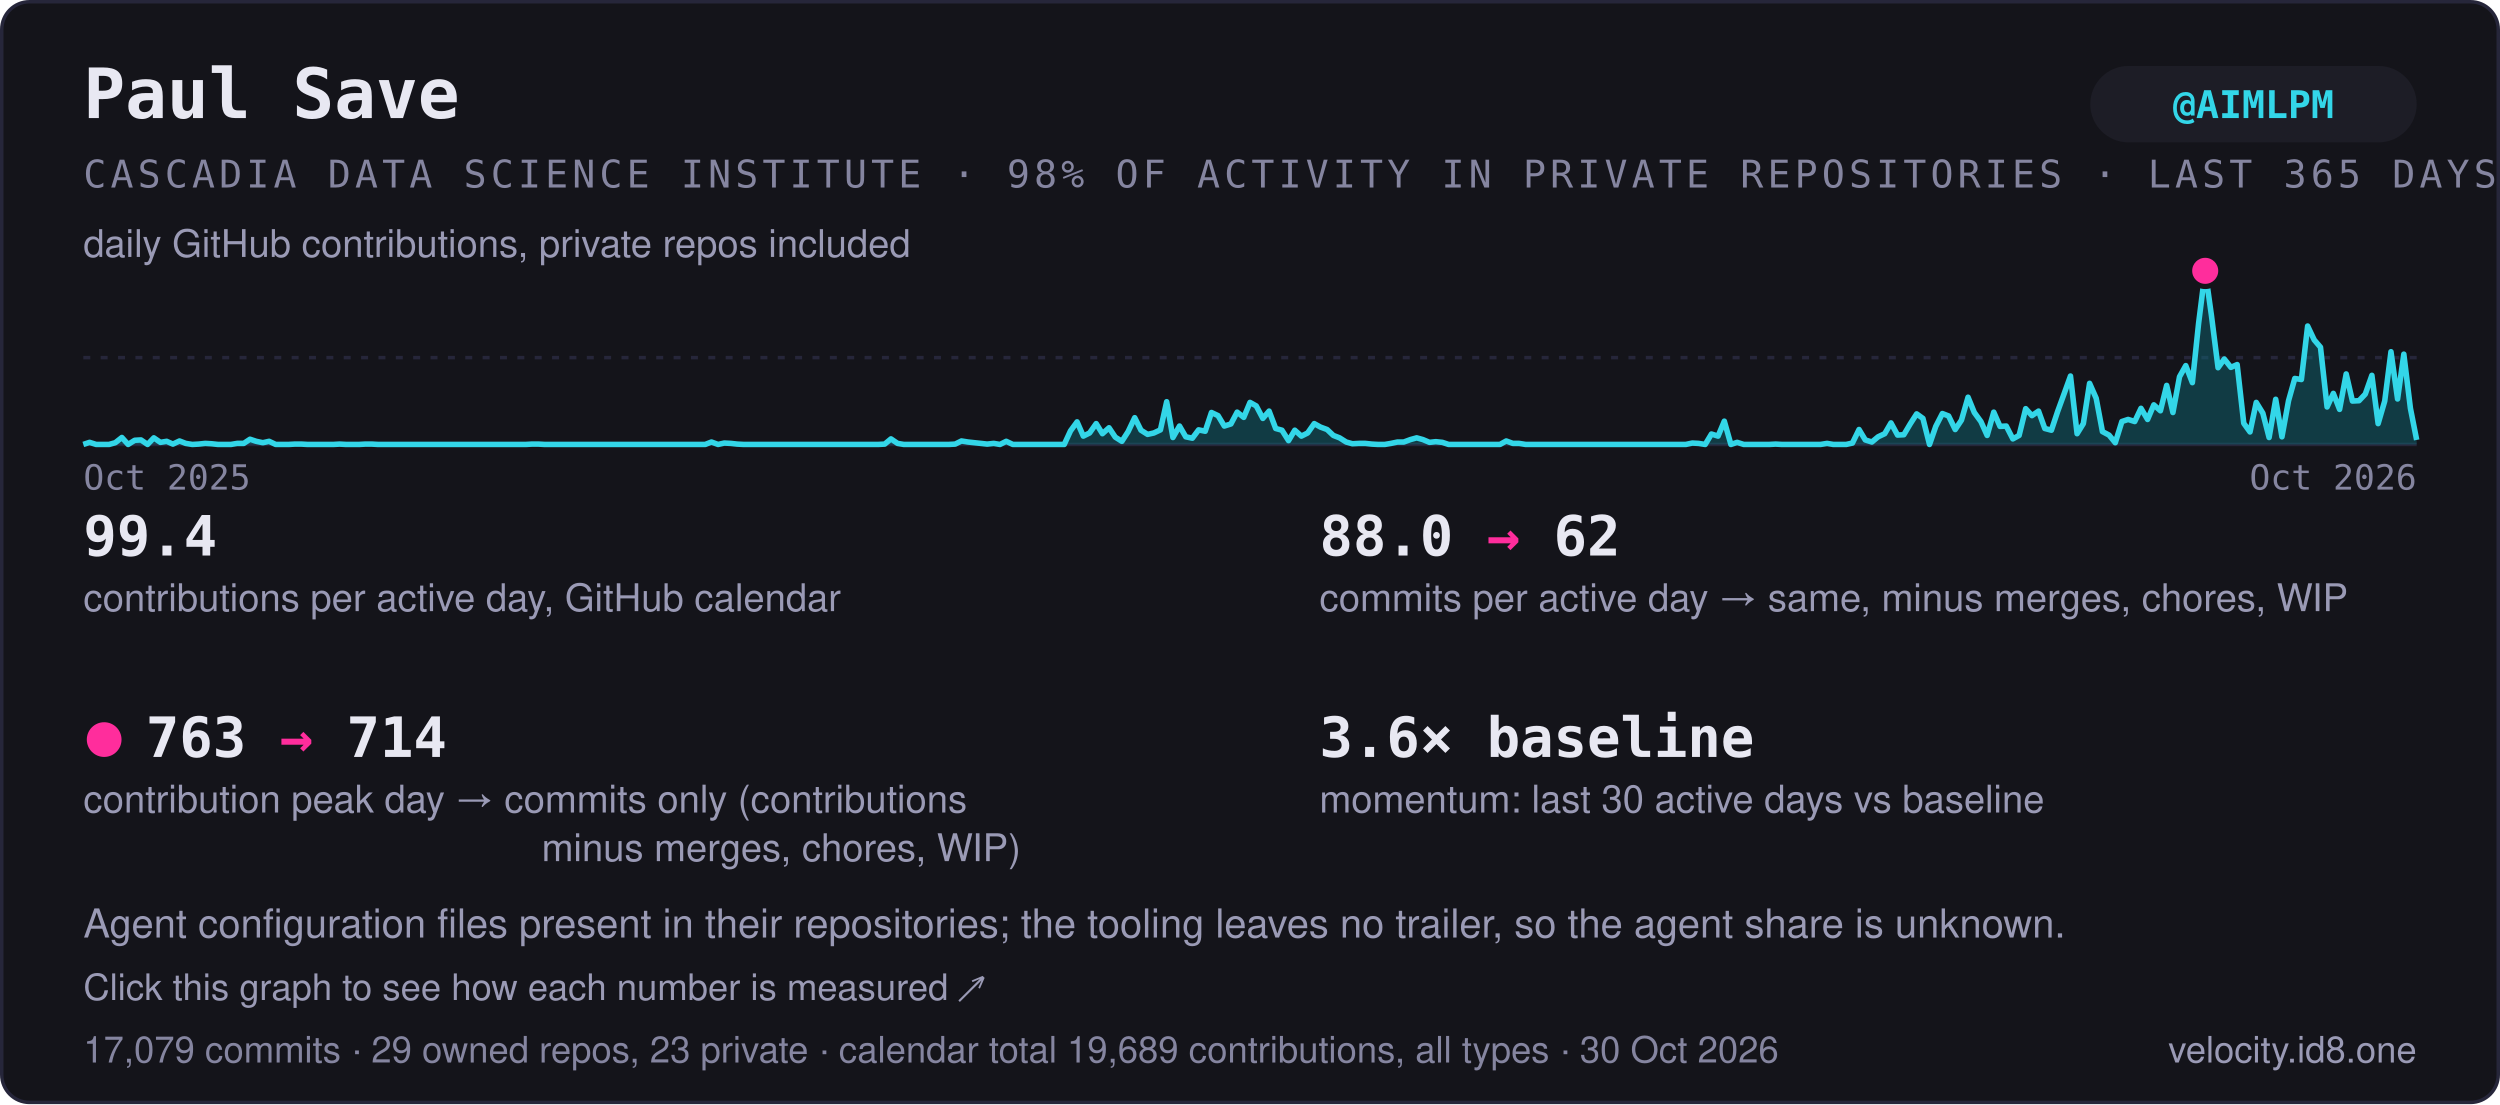
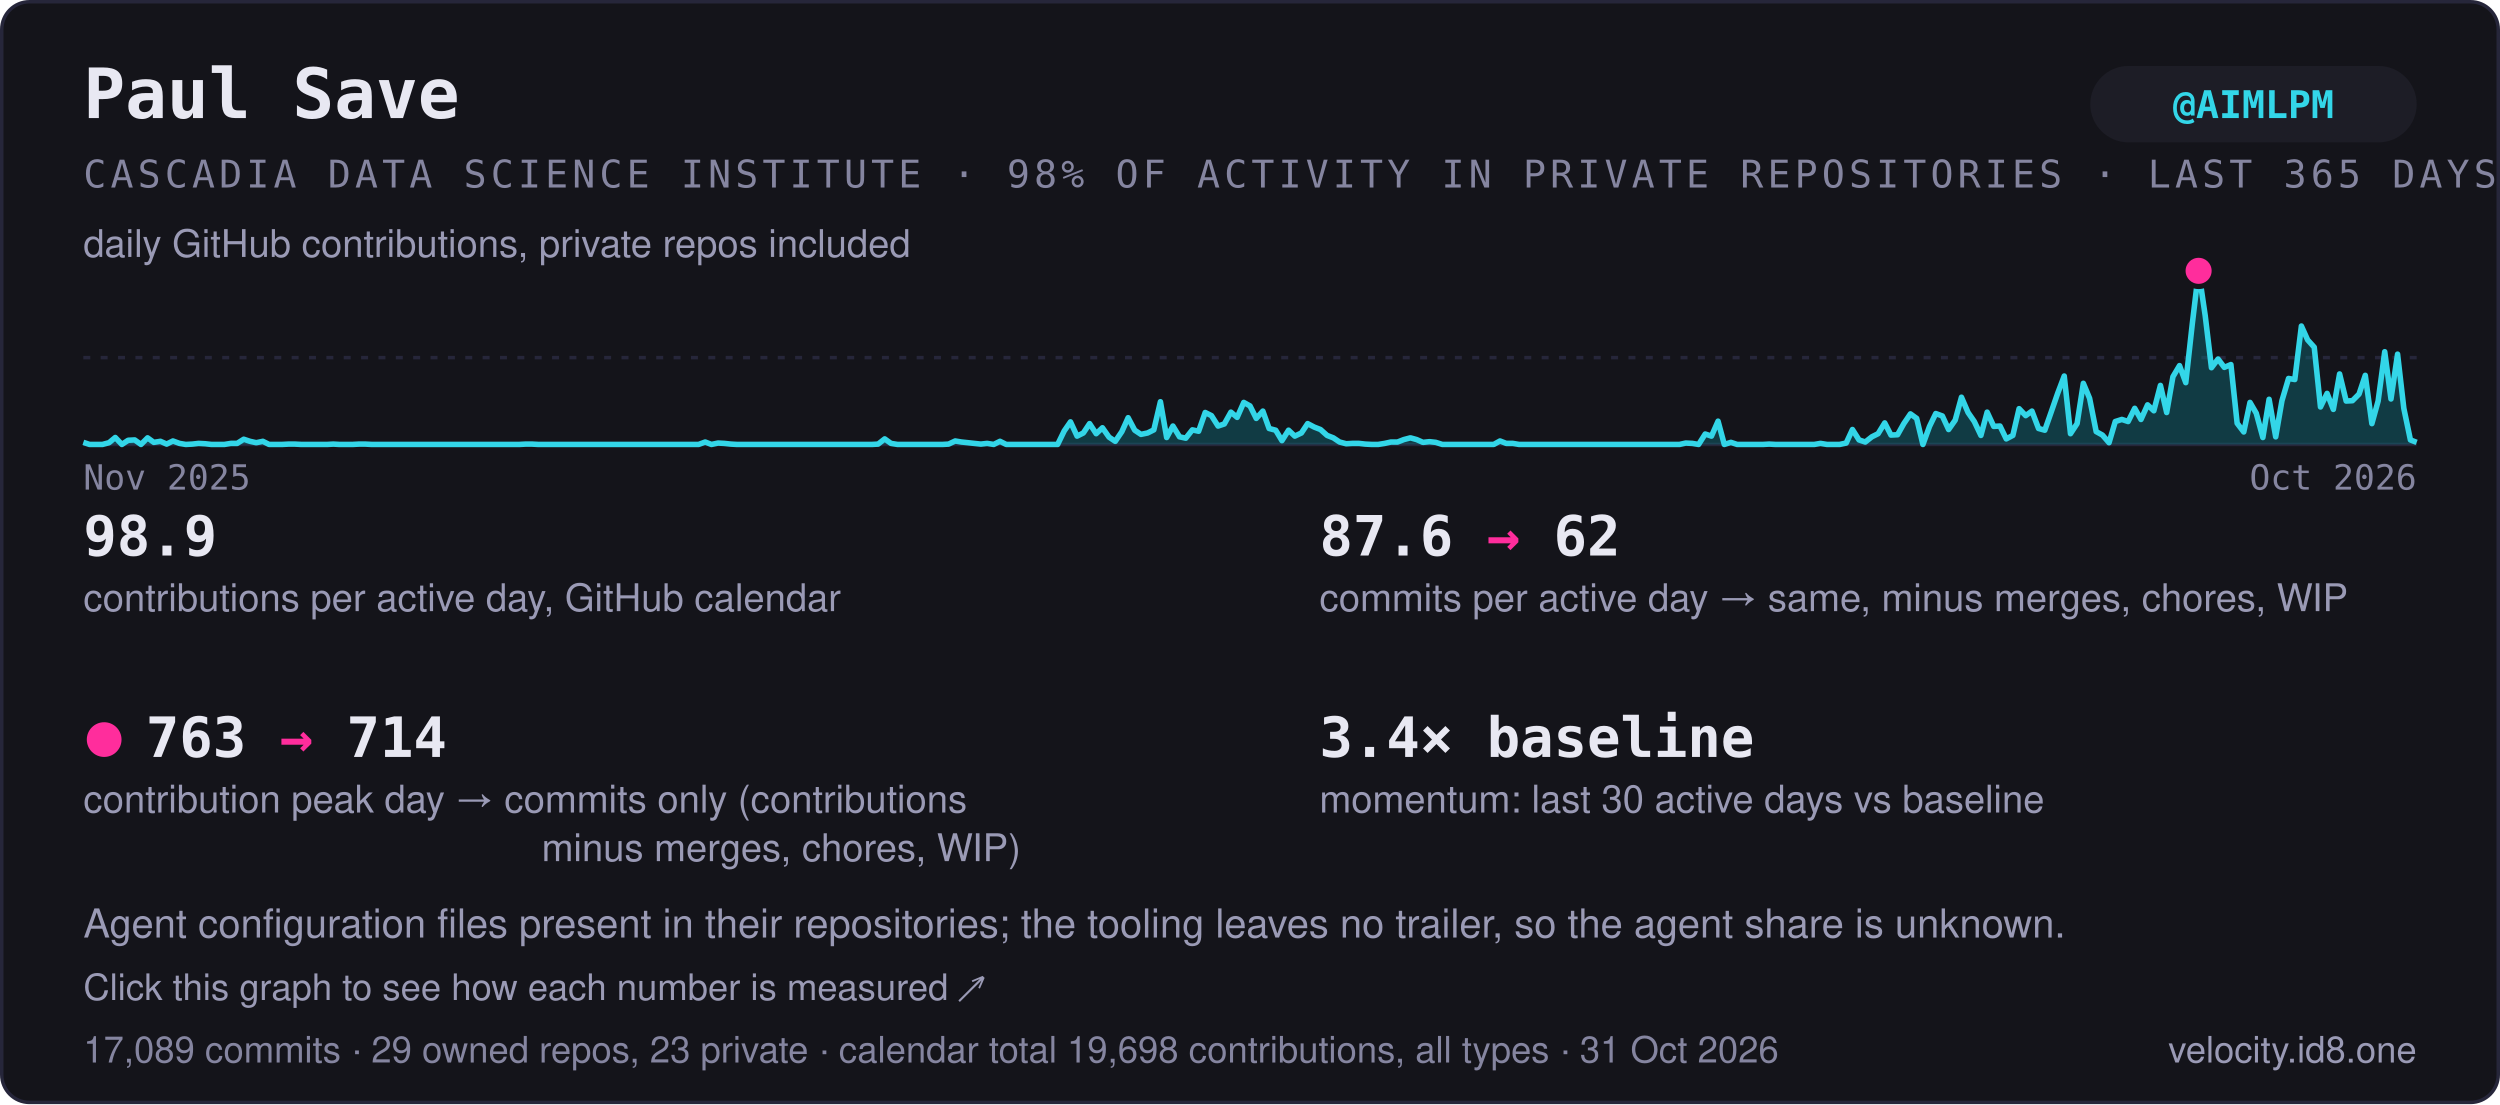
<svg xmlns="http://www.w3.org/2000/svg" width="720" height="318" viewBox="0 0 720 318" role="img" aria-label="Paul Save: Velocity Graph">
  <rect x="0.5" y="0.5" width="719" height="317" rx="8" fill="#14141A" stroke="#26263A" />
  <text x="24" y="34" font-family="Departure Mono, JetBrains Mono, ui-monospace, Menlo, monospace" font-size="20" font-weight="700" fill="#E8E8F2">Paul Save</text>
  <text x="24" y="54" font-family="Departure Mono, JetBrains Mono, ui-monospace, Menlo, monospace" font-size="11" letter-spacing="1.2" fill="#8585A0">CASCADIA DATA SCIENCE INSTITUTE · 98% OF ACTIVITY IN PRIVATE REPOSITORIES · LAST 365 DAYS</text>
  <rect x="602" y="19" width="94" height="22" rx="11" fill="#1D1D26" />
  <text x="649" y="34" text-anchor="middle" font-family="Departure Mono, JetBrains Mono, ui-monospace, Menlo, monospace" font-size="11" font-weight="600" fill="#33D6E8">@AIMLPM</text>
  <line x1="24" x2="696" y1="128" y2="128" stroke="#26263A" />
  <line x1="24" x2="696" y1="103.0" y2="103.0" stroke="#26263A" stroke-dasharray="2 3" />
-   <path d="M24.0,128.0 L25.8,127.4 L27.7,128.0 L29.5,128.0 L31.4,128.0 L33.2,127.5 L35.1,126.0 L36.9,128.0 L38.8,126.8 L40.6,126.7 L42.5,128.0 L44.3,126.1 L46.2,127.4 L48.0,127.1 L49.8,127.9 L51.7,127.0 L53.5,127.7 L55.4,128.0 L57.2,127.9 L59.1,127.7 L60.9,127.8 L62.8,128.0 L64.6,128.0 L66.5,128.0 L68.3,127.7 L70.2,127.7 L72.0,126.5 L73.8,127.1 L75.7,127.5 L77.5,127.1 L79.4,128.0 L81.2,128.0 L83.1,128.0 L84.9,127.9 L86.8,127.9 L88.6,128.0 L90.5,128.0 L92.3,128.0 L94.2,128.0 L96.0,128.0 L97.8,127.9 L99.7,128.0 L101.5,128.0 L103.4,128.0 L105.2,127.9 L107.1,127.9 L108.9,128.0 L110.8,128.0 L112.6,128.0 L114.5,128.0 L116.3,128.0 L118.2,128.0 L120.0,128.0 L121.8,128.0 L123.7,128.0 L125.5,128.0 L127.4,128.0 L129.2,128.0 L131.1,128.0 L132.9,128.0 L134.8,128.0 L136.6,128.0 L138.5,128.0 L140.3,128.0 L142.2,128.0 L144.0,128.0 L145.8,128.0 L147.7,128.0 L149.5,128.0 L151.4,128.0 L153.2,127.9 L155.1,127.9 L156.9,128.0 L158.8,128.0 L160.6,128.0 L162.5,128.0 L164.3,128.0 L166.2,128.0 L168.0,128.0 L169.8,128.0 L171.7,128.0 L173.5,128.0 L175.4,128.0 L177.2,128.0 L179.1,128.0 L180.9,128.0 L182.8,128.0 L184.6,128.0 L186.5,128.0 L188.3,128.0 L190.2,128.0 L192.0,128.0 L193.8,128.0 L195.7,128.0 L197.5,128.0 L199.4,128.0 L201.2,128.0 L203.1,128.0 L204.9,127.3 L206.8,128.0 L208.6,127.6 L210.5,127.7 L212.3,127.9 L214.2,128.0 L216.0,128.0 L217.8,128.0 L219.7,128.0 L221.5,128.0 L223.4,128.0 L225.2,128.0 L227.1,128.0 L228.9,128.0 L230.8,128.0 L232.6,128.0 L234.5,128.0 L236.3,128.0 L238.2,128.0 L240.0,128.0 L241.8,128.0 L243.7,128.0 L245.5,128.0 L247.4,128.0 L249.2,128.0 L251.1,128.0 L252.9,128.0 L254.8,127.9 L256.6,126.4 L258.5,127.7 L260.3,128.0 L262.2,128.0 L264.0,128.0 L265.8,128.0 L267.7,128.0 L269.5,128.0 L271.4,128.0 L273.2,128.0 L275.1,127.9 L276.9,127.0 L278.8,127.3 L280.6,127.5 L282.5,127.7 L284.3,127.9 L286.2,127.7 L288.0,128.0 L289.8,127.1 L291.7,128.0 L293.5,128.0 L295.4,128.0 L297.2,128.0 L299.1,128.0 L300.9,128.0 L302.8,128.0 L304.6,128.0 L306.5,128.0 L308.3,124.1 L310.2,121.5 L312.0,125.6 L313.8,124.7 L315.7,122.0 L317.5,124.9 L319.4,123.2 L321.2,125.9 L323.1,127.1 L324.9,124.3 L326.8,120.3 L328.6,123.9 L330.5,125.1 L332.3,124.7 L334.2,123.8 L336.0,115.7 L337.8,126.0 L339.7,122.7 L341.5,125.8 L343.4,126.2 L345.2,123.8 L347.1,124.2 L348.9,118.8 L350.8,119.7 L352.6,122.7 L354.5,122.1 L356.3,118.7 L358.2,120.2 L360.0,115.9 L361.8,116.9 L363.7,120.5 L365.5,118.4 L367.4,123.4 L369.2,123.9 L371.1,126.9 L372.9,123.9 L374.8,125.6 L376.6,124.7 L378.5,122.0 L380.3,123.0 L382.2,123.7 L384.0,125.4 L385.8,126.1 L387.7,127.3 L389.5,127.8 L391.4,127.7 L393.2,127.7 L395.1,127.9 L396.9,128.0 L398.8,128.0 L400.6,127.7 L402.5,127.3 L404.3,127.3 L406.2,126.6 L408.0,126.1 L409.8,126.6 L411.7,127.4 L413.5,127.2 L415.4,127.4 L417.2,128.0 L419.1,128.0 L420.9,128.0 L422.8,128.0 L424.6,128.0 L426.5,128.0 L428.3,128.0 L430.2,128.0 L432.0,128.0 L433.8,127.0 L435.7,127.7 L437.5,127.7 L439.4,128.0 L441.2,128.0 L443.1,128.0 L444.9,128.0 L446.8,128.0 L448.6,128.0 L450.5,128.0 L452.3,128.0 L454.2,128.0 L456.0,128.0 L457.8,128.0 L459.7,128.0 L461.5,128.0 L463.4,128.0 L465.2,128.0 L467.1,128.0 L468.9,128.0 L470.8,128.0 L472.6,128.0 L474.5,128.0 L476.3,128.0 L478.2,128.0 L480.0,128.0 L481.8,128.0 L483.7,128.0 L485.5,128.0 L487.4,127.6 L489.2,127.7 L491.1,128.0 L492.9,125.0 L494.8,125.6 L496.6,121.3 L498.5,128.0 L500.3,127.4 L502.2,128.0 L504.0,128.0 L505.8,128.0 L507.7,128.0 L509.5,128.0 L511.4,127.9 L513.2,128.0 L515.1,128.0 L516.9,128.0 L518.8,128.0 L520.6,128.0 L522.5,128.0 L524.3,128.0 L526.2,127.7 L528.0,128.0 L529.8,128.0 L531.7,128.0 L533.5,127.6 L535.4,123.7 L537.2,126.7 L539.1,127.3 L540.9,125.8 L542.8,124.9 L544.6,121.8 L546.5,125.3 L548.3,125.2 L550.2,122.0 L552.0,119.2 L553.8,120.5 L555.7,128.0 L557.5,122.8 L559.4,119.1 L561.2,119.8 L563.1,123.7 L564.9,121.0 L566.8,114.4 L568.6,118.8 L570.5,121.4 L572.3,125.4 L574.2,118.7 L576.0,122.8 L577.8,122.7 L579.7,126.4 L581.5,125.4 L583.4,117.7 L585.2,119.7 L587.1,118.4 L588.9,123.4 L590.8,123.9 L592.6,118.5 L594.5,113.3 L596.3,108.3 L598.2,124.9 L600.0,122.0 L601.8,110.4 L603.7,114.7 L605.5,124.3 L607.4,125.3 L609.2,127.5 L611.1,121.4 L612.9,120.8 L614.8,121.4 L616.6,117.6 L618.5,120.8 L620.3,116.6 L622.2,118.3 L624.0,111.0 L625.8,118.8 L627.7,108.5 L629.5,105.3 L631.4,110.2 L633.2,93.1 L635.1,78.0 L636.9,90.9 L638.8,105.9 L640.6,103.4 L642.5,105.8 L644.3,105.0 L646.2,121.9 L648.0,124.4 L649.8,115.9 L651.7,119.0 L653.5,126.0 L655.4,115.0 L657.2,125.8 L659.1,115.4 L660.9,109.0 L662.8,109.3 L664.6,93.9 L666.5,97.9 L668.3,100.0 L670.2,117.2 L672.0,113.3 L673.8,117.9 L675.7,107.7 L677.5,115.5 L679.4,115.4 L681.2,113.5 L683.1,108.1 L684.9,122.0 L686.8,115.5 L688.6,101.3 L690.5,114.9 L692.3,102.0 L694.2,117.6 L696.0,126.7 L696.0,128 L24,128 Z" fill="#0F6B78" fill-opacity="0.45" />
-   <path d="M24.0,128.0 L25.8,127.4 L27.7,128.0 L29.5,128.0 L31.4,128.0 L33.2,127.5 L35.1,126.0 L36.9,128.0 L38.8,126.8 L40.6,126.7 L42.5,128.0 L44.3,126.1 L46.2,127.4 L48.0,127.1 L49.8,127.9 L51.7,127.0 L53.5,127.7 L55.4,128.0 L57.2,127.9 L59.1,127.7 L60.9,127.8 L62.8,128.0 L64.6,128.0 L66.5,128.0 L68.3,127.7 L70.2,127.7 L72.0,126.5 L73.8,127.1 L75.7,127.5 L77.5,127.1 L79.4,128.0 L81.2,128.0 L83.1,128.0 L84.9,127.9 L86.8,127.9 L88.6,128.0 L90.5,128.0 L92.3,128.0 L94.2,128.0 L96.0,128.0 L97.8,127.9 L99.7,128.0 L101.5,128.0 L103.4,128.0 L105.2,127.9 L107.1,127.9 L108.9,128.0 L110.8,128.0 L112.6,128.0 L114.5,128.0 L116.3,128.0 L118.2,128.0 L120.0,128.0 L121.8,128.0 L123.7,128.0 L125.5,128.0 L127.4,128.0 L129.2,128.0 L131.1,128.0 L132.9,128.0 L134.8,128.0 L136.6,128.0 L138.5,128.0 L140.3,128.0 L142.2,128.0 L144.0,128.0 L145.8,128.0 L147.7,128.0 L149.5,128.0 L151.4,128.0 L153.2,127.9 L155.1,127.9 L156.9,128.0 L158.8,128.0 L160.6,128.0 L162.5,128.0 L164.3,128.0 L166.2,128.0 L168.0,128.0 L169.8,128.0 L171.7,128.0 L173.5,128.0 L175.4,128.0 L177.2,128.0 L179.1,128.0 L180.9,128.0 L182.8,128.0 L184.6,128.0 L186.5,128.0 L188.3,128.0 L190.2,128.0 L192.0,128.0 L193.8,128.0 L195.7,128.0 L197.5,128.0 L199.4,128.0 L201.2,128.0 L203.1,128.0 L204.9,127.3 L206.8,128.0 L208.6,127.6 L210.5,127.7 L212.3,127.9 L214.2,128.0 L216.0,128.0 L217.8,128.0 L219.7,128.0 L221.5,128.0 L223.4,128.0 L225.2,128.0 L227.1,128.0 L228.9,128.0 L230.8,128.0 L232.6,128.0 L234.5,128.0 L236.3,128.0 L238.2,128.0 L240.0,128.0 L241.8,128.0 L243.7,128.0 L245.5,128.0 L247.4,128.0 L249.2,128.0 L251.1,128.0 L252.9,128.0 L254.8,127.9 L256.6,126.4 L258.5,127.7 L260.3,128.0 L262.2,128.0 L264.0,128.0 L265.8,128.0 L267.7,128.0 L269.5,128.0 L271.4,128.0 L273.2,128.0 L275.1,127.9 L276.9,127.0 L278.8,127.3 L280.6,127.5 L282.5,127.7 L284.3,127.9 L286.2,127.7 L288.0,128.0 L289.8,127.1 L291.7,128.0 L293.5,128.0 L295.4,128.0 L297.2,128.0 L299.1,128.0 L300.9,128.0 L302.8,128.0 L304.6,128.0 L306.5,128.0 L308.3,124.1 L310.2,121.5 L312.0,125.6 L313.8,124.7 L315.7,122.0 L317.5,124.9 L319.4,123.2 L321.2,125.9 L323.1,127.1 L324.9,124.3 L326.8,120.3 L328.6,123.9 L330.5,125.1 L332.3,124.7 L334.2,123.8 L336.0,115.7 L337.8,126.0 L339.7,122.7 L341.5,125.8 L343.4,126.2 L345.2,123.8 L347.1,124.2 L348.9,118.8 L350.8,119.7 L352.6,122.7 L354.5,122.1 L356.3,118.7 L358.2,120.2 L360.0,115.9 L361.8,116.9 L363.7,120.5 L365.5,118.4 L367.4,123.4 L369.2,123.9 L371.1,126.9 L372.9,123.9 L374.8,125.6 L376.6,124.7 L378.5,122.0 L380.3,123.0 L382.2,123.7 L384.0,125.4 L385.8,126.1 L387.7,127.3 L389.5,127.8 L391.4,127.7 L393.2,127.7 L395.1,127.9 L396.9,128.0 L398.8,128.0 L400.6,127.7 L402.5,127.3 L404.3,127.3 L406.2,126.6 L408.0,126.1 L409.8,126.6 L411.7,127.4 L413.5,127.2 L415.4,127.4 L417.2,128.0 L419.1,128.0 L420.9,128.0 L422.8,128.0 L424.6,128.0 L426.5,128.0 L428.3,128.0 L430.2,128.0 L432.0,128.0 L433.8,127.0 L435.7,127.7 L437.5,127.7 L439.4,128.0 L441.2,128.0 L443.1,128.0 L444.9,128.0 L446.8,128.0 L448.6,128.0 L450.5,128.0 L452.3,128.0 L454.2,128.0 L456.0,128.0 L457.8,128.0 L459.7,128.0 L461.5,128.0 L463.4,128.0 L465.2,128.0 L467.1,128.0 L468.9,128.0 L470.8,128.0 L472.6,128.0 L474.5,128.0 L476.3,128.0 L478.2,128.0 L480.0,128.0 L481.8,128.0 L483.7,128.0 L485.5,128.0 L487.4,127.6 L489.2,127.7 L491.1,128.0 L492.9,125.0 L494.8,125.6 L496.6,121.3 L498.5,128.0 L500.3,127.4 L502.2,128.0 L504.0,128.0 L505.8,128.0 L507.7,128.0 L509.5,128.0 L511.4,127.9 L513.2,128.0 L515.1,128.0 L516.9,128.0 L518.8,128.0 L520.6,128.0 L522.5,128.0 L524.3,128.0 L526.2,127.7 L528.0,128.0 L529.8,128.0 L531.7,128.0 L533.5,127.6 L535.4,123.7 L537.2,126.7 L539.1,127.3 L540.9,125.8 L542.8,124.9 L544.6,121.8 L546.5,125.3 L548.3,125.2 L550.2,122.0 L552.0,119.2 L553.8,120.5 L555.7,128.0 L557.5,122.8 L559.4,119.1 L561.2,119.8 L563.1,123.7 L564.9,121.0 L566.8,114.4 L568.6,118.8 L570.5,121.4 L572.3,125.4 L574.2,118.7 L576.0,122.8 L577.8,122.7 L579.7,126.4 L581.5,125.4 L583.4,117.7 L585.2,119.7 L587.1,118.4 L588.9,123.4 L590.8,123.9 L592.6,118.5 L594.5,113.3 L596.3,108.3 L598.2,124.9 L600.0,122.0 L601.8,110.4 L603.7,114.7 L605.5,124.3 L607.4,125.3 L609.2,127.5 L611.1,121.4 L612.9,120.8 L614.8,121.4 L616.6,117.6 L618.5,120.8 L620.3,116.6 L622.2,118.3 L624.0,111.0 L625.8,118.8 L627.7,108.5 L629.5,105.3 L631.4,110.2 L633.2,93.1 L635.1,78.0 L636.9,90.9 L638.8,105.9 L640.6,103.4 L642.5,105.8 L644.3,105.0 L646.2,121.9 L648.0,124.4 L649.8,115.9 L651.7,119.0 L653.5,126.0 L655.4,115.0 L657.2,125.8 L659.1,115.4 L660.9,109.0 L662.8,109.3 L664.6,93.9 L666.5,97.9 L668.3,100.0 L670.2,117.2 L672.0,113.3 L673.8,117.9 L675.7,107.7 L677.5,115.5 L679.4,115.4 L681.2,113.5 L683.1,108.1 L684.9,122.0 L686.8,115.5 L688.6,101.3 L690.5,114.9 L692.3,102.0 L694.2,117.6 L696.0,126.7" fill="none" stroke="#33D6E8" stroke-width="1.6" stroke-linejoin="round" />
-   <circle cx="635.1" cy="78.0" r="4.5" fill="#FF2D9C" stroke="#14141A" stroke-width="1.5" />
-   <text x="24" y="141" font-family="Departure Mono, JetBrains Mono, ui-monospace, Menlo, monospace" font-size="10" fill="#8585A0">Oct 2025</text>
+   <path d="M24.0,127.4 L25.8,128.0 L27.7,128.0 L29.5,128.0 L31.4,127.5 L33.2,126.0 L35.1,128.0 L36.9,126.8 L38.8,126.7 L40.6,128.0 L42.5,126.1 L44.3,127.4 L46.2,127.1 L48.0,127.9 L49.8,127.0 L51.7,127.7 L53.5,128.0 L55.4,127.9 L57.2,127.7 L59.1,127.8 L60.9,128.0 L62.8,128.0 L64.6,128.0 L66.5,127.7 L68.3,127.7 L70.2,126.5 L72.0,127.1 L73.8,127.5 L75.7,127.1 L77.5,128.0 L79.4,128.0 L81.2,128.0 L83.1,127.9 L84.9,127.9 L86.8,128.0 L88.6,128.0 L90.5,128.0 L92.3,128.0 L94.2,128.0 L96.0,127.9 L97.8,128.0 L99.7,128.0 L101.5,128.0 L103.4,127.9 L105.2,127.9 L107.1,128.0 L108.9,128.0 L110.8,128.0 L112.6,128.0 L114.5,128.0 L116.3,128.0 L118.2,128.0 L120.0,128.0 L121.8,128.0 L123.7,128.0 L125.5,128.0 L127.4,128.0 L129.2,128.0 L131.1,128.0 L132.9,128.0 L134.8,128.0 L136.6,128.0 L138.5,128.0 L140.3,128.0 L142.2,128.0 L144.0,128.0 L145.8,128.0 L147.7,128.0 L149.5,128.0 L151.4,127.9 L153.2,127.9 L155.1,128.0 L156.9,128.0 L158.8,128.0 L160.6,128.0 L162.5,128.0 L164.3,128.0 L166.2,128.0 L168.0,128.0 L169.8,128.0 L171.7,128.0 L173.5,128.0 L175.4,128.0 L177.2,128.0 L179.1,128.0 L180.9,128.0 L182.8,128.0 L184.6,128.0 L186.5,128.0 L188.3,128.0 L190.2,128.0 L192.0,128.0 L193.8,128.0 L195.7,128.0 L197.5,128.0 L199.4,128.0 L201.2,128.0 L203.1,127.3 L204.9,128.0 L206.8,127.6 L208.6,127.7 L210.5,127.9 L212.3,128.0 L214.2,128.0 L216.0,128.0 L217.8,128.0 L219.7,128.0 L221.5,128.0 L223.4,128.0 L225.2,128.0 L227.1,128.0 L228.9,128.0 L230.8,128.0 L232.6,128.0 L234.5,128.0 L236.3,128.0 L238.2,128.0 L240.0,128.0 L241.8,128.0 L243.7,128.0 L245.5,128.0 L247.4,128.0 L249.2,128.0 L251.1,128.0 L252.9,127.9 L254.8,126.4 L256.6,127.7 L258.5,128.0 L260.3,128.0 L262.2,128.0 L264.0,128.0 L265.8,128.0 L267.7,128.0 L269.5,128.0 L271.4,128.0 L273.2,127.9 L275.1,127.0 L276.9,127.3 L278.8,127.5 L280.6,127.7 L282.5,127.9 L284.3,127.7 L286.2,128.0 L288.0,127.1 L289.8,128.0 L291.7,128.0 L293.5,128.0 L295.4,128.0 L297.2,128.0 L299.1,128.0 L300.9,128.0 L302.8,128.0 L304.6,128.0 L306.5,124.1 L308.3,121.5 L310.2,125.6 L312.0,124.7 L313.8,122.0 L315.7,124.9 L317.5,123.2 L319.4,125.9 L321.2,127.1 L323.1,124.3 L324.9,120.3 L326.8,123.9 L328.6,125.1 L330.5,124.7 L332.3,123.8 L334.2,115.7 L336.0,126.0 L337.8,122.7 L339.7,125.8 L341.5,126.2 L343.4,123.8 L345.2,124.2 L347.1,118.8 L348.9,119.7 L350.8,122.7 L352.6,122.1 L354.5,118.7 L356.3,120.2 L358.2,115.9 L360.0,116.9 L361.8,120.5 L363.7,118.4 L365.5,123.4 L367.4,123.9 L369.2,126.9 L371.1,123.9 L372.9,125.6 L374.8,124.7 L376.6,122.0 L378.5,123.0 L380.3,123.7 L382.2,125.4 L384.0,126.1 L385.8,127.3 L387.7,127.8 L389.5,127.7 L391.4,127.7 L393.2,127.9 L395.1,128.0 L396.9,128.0 L398.8,127.7 L400.6,127.3 L402.5,127.3 L404.3,126.6 L406.2,126.1 L408.0,126.6 L409.8,127.4 L411.7,127.2 L413.5,127.4 L415.4,128.0 L417.2,128.0 L419.1,128.0 L420.9,128.0 L422.8,128.0 L424.6,128.0 L426.5,128.0 L428.3,128.0 L430.2,128.0 L432.0,127.0 L433.8,127.7 L435.7,127.7 L437.5,128.0 L439.4,128.0 L441.2,128.0 L443.1,128.0 L444.9,128.0 L446.8,128.0 L448.6,128.0 L450.5,128.0 L452.3,128.0 L454.2,128.0 L456.0,128.0 L457.8,128.0 L459.7,128.0 L461.5,128.0 L463.4,128.0 L465.2,128.0 L467.1,128.0 L468.9,128.0 L470.8,128.0 L472.6,128.0 L474.5,128.0 L476.3,128.0 L478.2,128.0 L480.0,128.0 L481.8,128.0 L483.7,128.0 L485.5,127.6 L487.4,127.7 L489.2,128.0 L491.1,125.0 L492.9,125.6 L494.8,121.3 L496.6,128.0 L498.5,127.4 L500.3,128.0 L502.2,128.0 L504.0,128.0 L505.8,128.0 L507.7,128.0 L509.5,127.9 L511.4,128.0 L513.2,128.0 L515.1,128.0 L516.9,128.0 L518.8,128.0 L520.6,128.0 L522.5,128.0 L524.3,127.7 L526.2,128.0 L528.0,128.0 L529.8,128.0 L531.7,127.6 L533.5,123.7 L535.4,126.7 L537.2,127.3 L539.1,125.8 L540.9,124.9 L542.8,121.8 L544.6,125.3 L546.5,125.2 L548.3,122.0 L550.2,119.2 L552.0,120.5 L553.8,128.0 L555.7,122.8 L557.5,119.1 L559.4,119.8 L561.2,123.7 L563.1,121.0 L564.9,114.4 L566.8,118.8 L568.6,121.4 L570.5,125.4 L572.3,118.7 L574.2,122.8 L576.0,122.7 L577.8,126.4 L579.7,125.4 L581.5,117.7 L583.4,119.7 L585.2,118.4 L587.1,123.4 L588.9,123.9 L590.8,118.5 L592.6,113.3 L594.5,108.3 L596.3,124.9 L598.2,122.0 L600.0,110.4 L601.8,114.7 L603.7,124.3 L605.5,125.3 L607.4,127.5 L609.2,121.4 L611.1,120.8 L612.9,121.4 L614.8,117.6 L616.6,120.8 L618.5,116.6 L620.3,118.3 L622.2,111.0 L624.0,118.8 L625.8,108.5 L627.7,105.3 L629.5,110.2 L631.4,93.1 L633.2,78.0 L635.1,90.9 L636.9,105.9 L638.8,103.4 L640.6,105.8 L642.5,105.0 L644.3,121.9 L646.2,124.4 L648.0,115.9 L649.8,119.0 L651.7,126.0 L653.5,115.0 L655.4,125.8 L657.2,115.4 L659.1,109.0 L660.9,109.3 L662.8,93.9 L664.6,97.9 L666.5,100.0 L668.3,117.2 L670.2,113.3 L672.0,117.9 L673.8,107.7 L675.7,115.5 L677.5,115.4 L679.4,113.5 L681.2,108.1 L683.1,122.0 L684.9,115.5 L686.8,101.3 L688.6,114.9 L690.5,102.0 L692.3,117.6 L694.2,126.7 L696.0,127.4 L696.0,128 L24,128 Z" fill="#0F6B78" fill-opacity="0.45" />
+   <path d="M24.0,127.4 L25.8,128.0 L27.7,128.0 L29.5,128.0 L31.4,127.5 L33.2,126.0 L35.1,128.0 L36.9,126.8 L38.8,126.7 L40.6,128.0 L42.5,126.1 L44.3,127.4 L46.2,127.1 L48.0,127.9 L49.8,127.0 L51.7,127.7 L53.5,128.0 L55.4,127.9 L57.2,127.7 L59.1,127.8 L60.9,128.0 L62.8,128.0 L64.6,128.0 L66.5,127.7 L68.3,127.7 L70.2,126.5 L72.0,127.1 L73.8,127.5 L75.7,127.1 L77.5,128.0 L79.4,128.0 L81.2,128.0 L83.1,127.9 L84.9,127.9 L86.8,128.0 L88.6,128.0 L90.5,128.0 L92.3,128.0 L94.2,128.0 L96.0,127.9 L97.8,128.0 L99.7,128.0 L101.5,128.0 L103.4,127.9 L105.2,127.9 L107.1,128.0 L108.9,128.0 L110.8,128.0 L112.6,128.0 L114.5,128.0 L116.3,128.0 L118.2,128.0 L120.0,128.0 L121.8,128.0 L123.7,128.0 L125.5,128.0 L127.4,128.0 L129.2,128.0 L131.1,128.0 L132.9,128.0 L134.8,128.0 L136.6,128.0 L138.5,128.0 L140.3,128.0 L142.2,128.0 L144.0,128.0 L145.8,128.0 L147.7,128.0 L149.5,128.0 L151.4,127.9 L153.2,127.9 L155.1,128.0 L156.9,128.0 L158.8,128.0 L160.6,128.0 L162.5,128.0 L164.3,128.0 L166.2,128.0 L168.0,128.0 L169.8,128.0 L171.7,128.0 L173.5,128.0 L175.4,128.0 L177.2,128.0 L179.1,128.0 L180.9,128.0 L182.8,128.0 L184.6,128.0 L186.5,128.0 L188.3,128.0 L190.2,128.0 L192.0,128.0 L193.8,128.0 L195.7,128.0 L197.5,128.0 L199.4,128.0 L201.2,128.0 L203.1,127.3 L204.9,128.0 L206.8,127.6 L208.6,127.7 L210.5,127.9 L212.3,128.0 L214.2,128.0 L216.0,128.0 L217.8,128.0 L219.7,128.0 L221.5,128.0 L223.4,128.0 L225.2,128.0 L227.1,128.0 L228.9,128.0 L230.8,128.0 L232.6,128.0 L234.5,128.0 L236.3,128.0 L238.2,128.0 L240.0,128.0 L241.8,128.0 L243.7,128.0 L245.5,128.0 L247.4,128.0 L249.2,128.0 L251.1,128.0 L252.9,127.9 L254.8,126.4 L256.6,127.7 L258.5,128.0 L260.3,128.0 L262.2,128.0 L264.0,128.0 L265.8,128.0 L267.7,128.0 L269.5,128.0 L271.4,128.0 L273.2,127.9 L275.1,127.0 L276.9,127.3 L278.8,127.5 L280.6,127.7 L282.5,127.9 L284.3,127.7 L286.2,128.0 L288.0,127.1 L289.8,128.0 L291.7,128.0 L293.5,128.0 L295.4,128.0 L297.2,128.0 L299.1,128.0 L300.9,128.0 L302.8,128.0 L304.6,128.0 L306.5,124.1 L308.3,121.5 L310.2,125.6 L312.0,124.7 L313.8,122.0 L315.7,124.9 L317.5,123.2 L319.4,125.9 L321.2,127.1 L323.1,124.3 L324.9,120.3 L326.8,123.9 L328.6,125.1 L330.5,124.7 L332.3,123.8 L334.2,115.7 L336.0,126.0 L337.8,122.7 L339.7,125.8 L341.5,126.2 L343.4,123.8 L345.2,124.2 L347.1,118.8 L348.9,119.7 L350.8,122.7 L352.6,122.1 L354.5,118.7 L356.3,120.2 L358.2,115.9 L360.0,116.9 L361.8,120.5 L363.7,118.4 L365.5,123.4 L367.4,123.9 L369.2,126.9 L371.1,123.9 L372.9,125.6 L374.8,124.7 L376.6,122.0 L378.5,123.0 L380.3,123.7 L382.2,125.4 L384.0,126.1 L385.8,127.3 L387.7,127.8 L389.5,127.7 L391.4,127.7 L393.2,127.9 L395.1,128.0 L396.9,128.0 L398.8,127.7 L400.6,127.3 L402.5,127.3 L404.3,126.6 L406.2,126.1 L408.0,126.6 L409.8,127.4 L411.7,127.2 L413.5,127.4 L415.4,128.0 L417.2,128.0 L419.1,128.0 L420.9,128.0 L422.8,128.0 L424.6,128.0 L426.5,128.0 L428.3,128.0 L430.2,128.0 L432.0,127.0 L433.8,127.7 L435.7,127.7 L437.5,128.0 L439.4,128.0 L441.2,128.0 L443.1,128.0 L444.9,128.0 L446.8,128.0 L448.6,128.0 L450.5,128.0 L452.3,128.0 L454.2,128.0 L456.0,128.0 L457.8,128.0 L459.7,128.0 L461.5,128.0 L463.4,128.0 L465.2,128.0 L467.1,128.0 L468.9,128.0 L470.8,128.0 L472.6,128.0 L474.5,128.0 L476.3,128.0 L478.2,128.0 L480.0,128.0 L481.8,128.0 L483.7,128.0 L485.5,127.6 L487.4,127.7 L489.2,128.0 L491.1,125.0 L492.9,125.6 L494.8,121.3 L496.6,128.0 L498.5,127.4 L500.3,128.0 L502.2,128.0 L504.0,128.0 L505.8,128.0 L507.7,128.0 L509.5,127.9 L511.4,128.0 L513.2,128.0 L515.1,128.0 L516.9,128.0 L518.8,128.0 L520.6,128.0 L522.5,128.0 L524.3,127.7 L526.2,128.0 L528.0,128.0 L529.8,128.0 L531.7,127.6 L533.5,123.7 L535.4,126.7 L537.2,127.3 L539.1,125.8 L540.9,124.9 L542.8,121.8 L544.6,125.3 L546.5,125.2 L548.3,122.0 L550.2,119.2 L552.0,120.5 L553.8,128.0 L555.7,122.8 L557.5,119.1 L559.4,119.8 L561.2,123.7 L563.1,121.0 L564.9,114.4 L566.8,118.8 L568.6,121.4 L570.5,125.4 L572.3,118.7 L574.2,122.8 L576.0,122.7 L577.8,126.4 L579.7,125.4 L581.5,117.7 L583.4,119.7 L585.2,118.4 L587.1,123.4 L588.9,123.9 L590.8,118.5 L592.6,113.3 L594.5,108.3 L596.3,124.9 L598.2,122.0 L600.0,110.4 L601.8,114.7 L603.7,124.3 L605.5,125.3 L607.4,127.5 L609.2,121.4 L611.1,120.8 L612.9,121.4 L614.8,117.6 L616.6,120.8 L618.5,116.6 L620.3,118.3 L622.2,111.0 L624.0,118.8 L625.8,108.5 L627.7,105.3 L629.5,110.2 L631.4,93.1 L633.2,78.0 L635.1,90.9 L636.9,105.9 L638.8,103.4 L640.6,105.8 L642.5,105.0 L644.3,121.9 L646.2,124.4 L648.0,115.9 L649.8,119.0 L651.7,126.0 L653.5,115.0 L655.4,125.8 L657.2,115.4 L659.1,109.0 L660.9,109.3 L662.8,93.9 L664.6,97.9 L666.5,100.0 L668.3,117.2 L670.2,113.3 L672.0,117.9 L673.8,107.7 L675.7,115.5 L677.5,115.4 L679.4,113.5 L681.2,108.1 L683.1,122.0 L684.9,115.5 L686.8,101.3 L688.6,114.9 L690.5,102.0 L692.3,117.6 L694.2,126.7 L696.0,127.4" fill="none" stroke="#33D6E8" stroke-width="1.6" stroke-linejoin="round" />
+   <circle cx="633.2" cy="78.0" r="4.5" fill="#FF2D9C" stroke="#14141A" stroke-width="1.5" />
+   <text x="24" y="141" font-family="Departure Mono, JetBrains Mono, ui-monospace, Menlo, monospace" font-size="10" fill="#8585A0">Nov 2025</text>
  <text x="696" y="141" text-anchor="end" font-family="Departure Mono, JetBrains Mono, ui-monospace, Menlo, monospace" font-size="10" fill="#8585A0">Oct 2026</text>
  <text x="24" y="74" font-family="-apple-system, BlinkMacSystemFont, 'Segoe UI', Helvetica, Arial, sans-serif" font-size="11" fill="#9A9AB5">daily GitHub contributions, private repos included</text>
-   <text x="24" y="160" font-family="Departure Mono, JetBrains Mono, ui-monospace, Menlo, monospace" font-size="16" font-weight="600" fill="#E8E8F2">99.4</text>
+   <text x="24" y="160" font-family="Departure Mono, JetBrains Mono, ui-monospace, Menlo, monospace" font-size="16" font-weight="600" fill="#E8E8F2">98.9</text>
  <text x="24" y="176" font-family="-apple-system, BlinkMacSystemFont, 'Segoe UI', Helvetica, Arial, sans-serif" font-size="11" fill="#9A9AB5">contributions per active day, GitHub calendar</text>
-   <text x="380" y="160" font-family="Departure Mono, JetBrains Mono, ui-monospace, Menlo, monospace" font-size="16" font-weight="600" fill="#E8E8F2">88.0 <tspan fill="#FF2D9C">→</tspan> 62</text>
+   <text x="380" y="160" font-family="Departure Mono, JetBrains Mono, ui-monospace, Menlo, monospace" font-size="16" font-weight="600" fill="#E8E8F2">87.6 <tspan fill="#FF2D9C">→</tspan> 62</text>
  <text x="380" y="176" font-family="-apple-system, BlinkMacSystemFont, 'Segoe UI', Helvetica, Arial, sans-serif" font-size="11" fill="#9A9AB5">commits per active day → same, minus merges, chores, WIP</text>
  <circle cx="30" cy="213" r="5" fill="#FF2D9C" />
  <text x="42" y="218" font-family="Departure Mono, JetBrains Mono, ui-monospace, Menlo, monospace" font-size="16" font-weight="600" fill="#E8E8F2">763 <tspan fill="#FF2D9C">→</tspan> 714</text>
  <text x="24" y="234" font-family="-apple-system, BlinkMacSystemFont, 'Segoe UI', Helvetica, Arial, sans-serif" font-size="11" fill="#9A9AB5">contribution peak day → commits only (contributions</text>
  <text x="156" y="248" font-family="-apple-system, BlinkMacSystemFont, 'Segoe UI', Helvetica, Arial, sans-serif" font-size="11" fill="#9A9AB5">minus merges, chores, WIP)</text>
-   <text x="380" y="218" font-family="Departure Mono, JetBrains Mono, ui-monospace, Menlo, monospace" font-size="16" font-weight="600" fill="#E8E8F2">3.6× baseline</text>
+   <text x="380" y="218" font-family="Departure Mono, JetBrains Mono, ui-monospace, Menlo, monospace" font-size="16" font-weight="600" fill="#E8E8F2">3.4× baseline</text>
  <text x="380" y="234" font-family="-apple-system, BlinkMacSystemFont, 'Segoe UI', Helvetica, Arial, sans-serif" font-size="11" fill="#9A9AB5">momentum: last 30 active days vs baseline</text>
  <text x="24" y="270" font-family="-apple-system, BlinkMacSystemFont, 'Segoe UI', Helvetica, Arial, sans-serif" font-size="11.5" fill="#9A9AB5">Agent configuration files present in their repositories; the tooling leaves no trailer, so the agent share is unknown.</text>
  <text x="24" y="288" font-family="-apple-system, BlinkMacSystemFont, 'Segoe UI', Helvetica, Arial, sans-serif" font-size="10.5" fill="#9A9AB5">Click this graph to see how each number is measured ↗</text>
-   <text x="24" y="306" font-family="-apple-system, BlinkMacSystemFont, 'Segoe UI', Helvetica, Arial, sans-serif" font-size="10.5" fill="#8585A0">17,079 commits · 29 owned repos, 23 private · calendar total 19,689 contributions, all types · 30 Oct 2026</text>
+   <text x="24" y="306" font-family="-apple-system, BlinkMacSystemFont, 'Segoe UI', Helvetica, Arial, sans-serif" font-size="10.5" fill="#8585A0">17,089 commits · 29 owned repos, 23 private · calendar total 19,698 contributions, all types · 31 Oct 2026</text>
  <text x="696" y="306" text-anchor="end" font-family="-apple-system, BlinkMacSystemFont, 'Segoe UI', Helvetica, Arial, sans-serif" font-size="10.5" fill="#9A9AB5">velocity.id8.one</text>
</svg>
